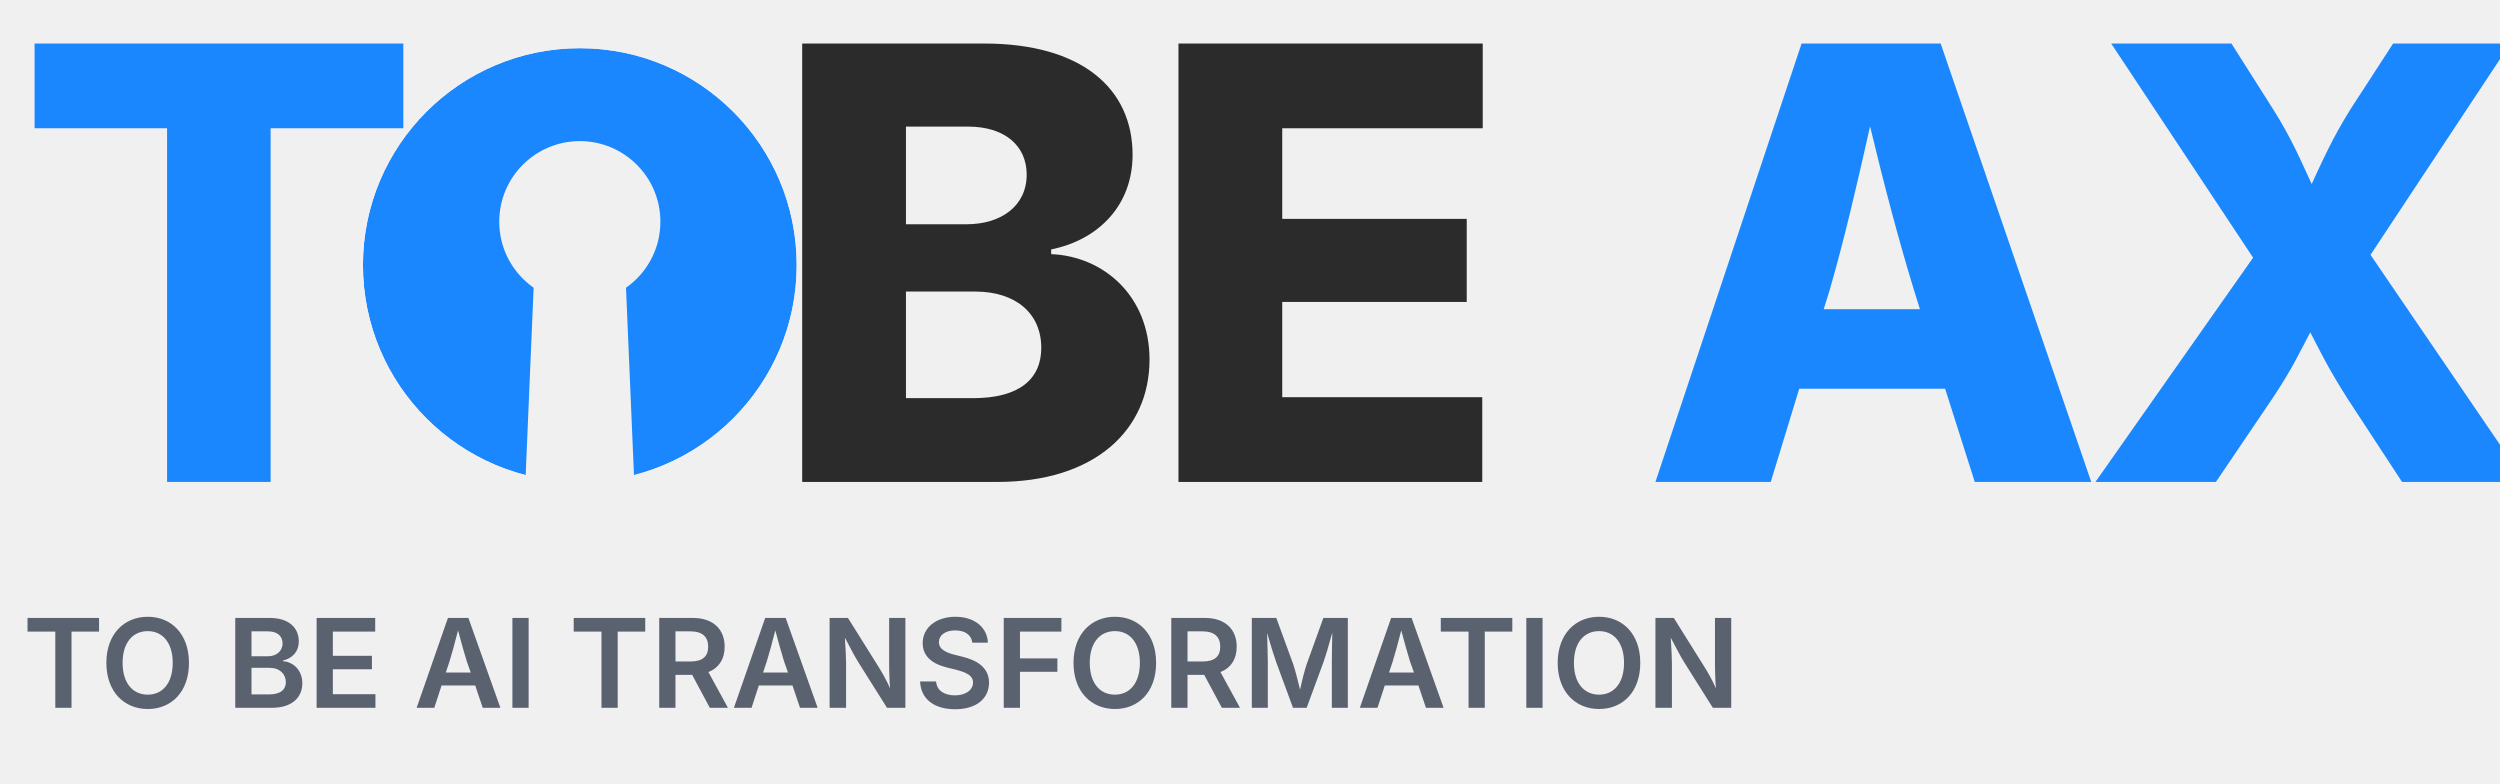
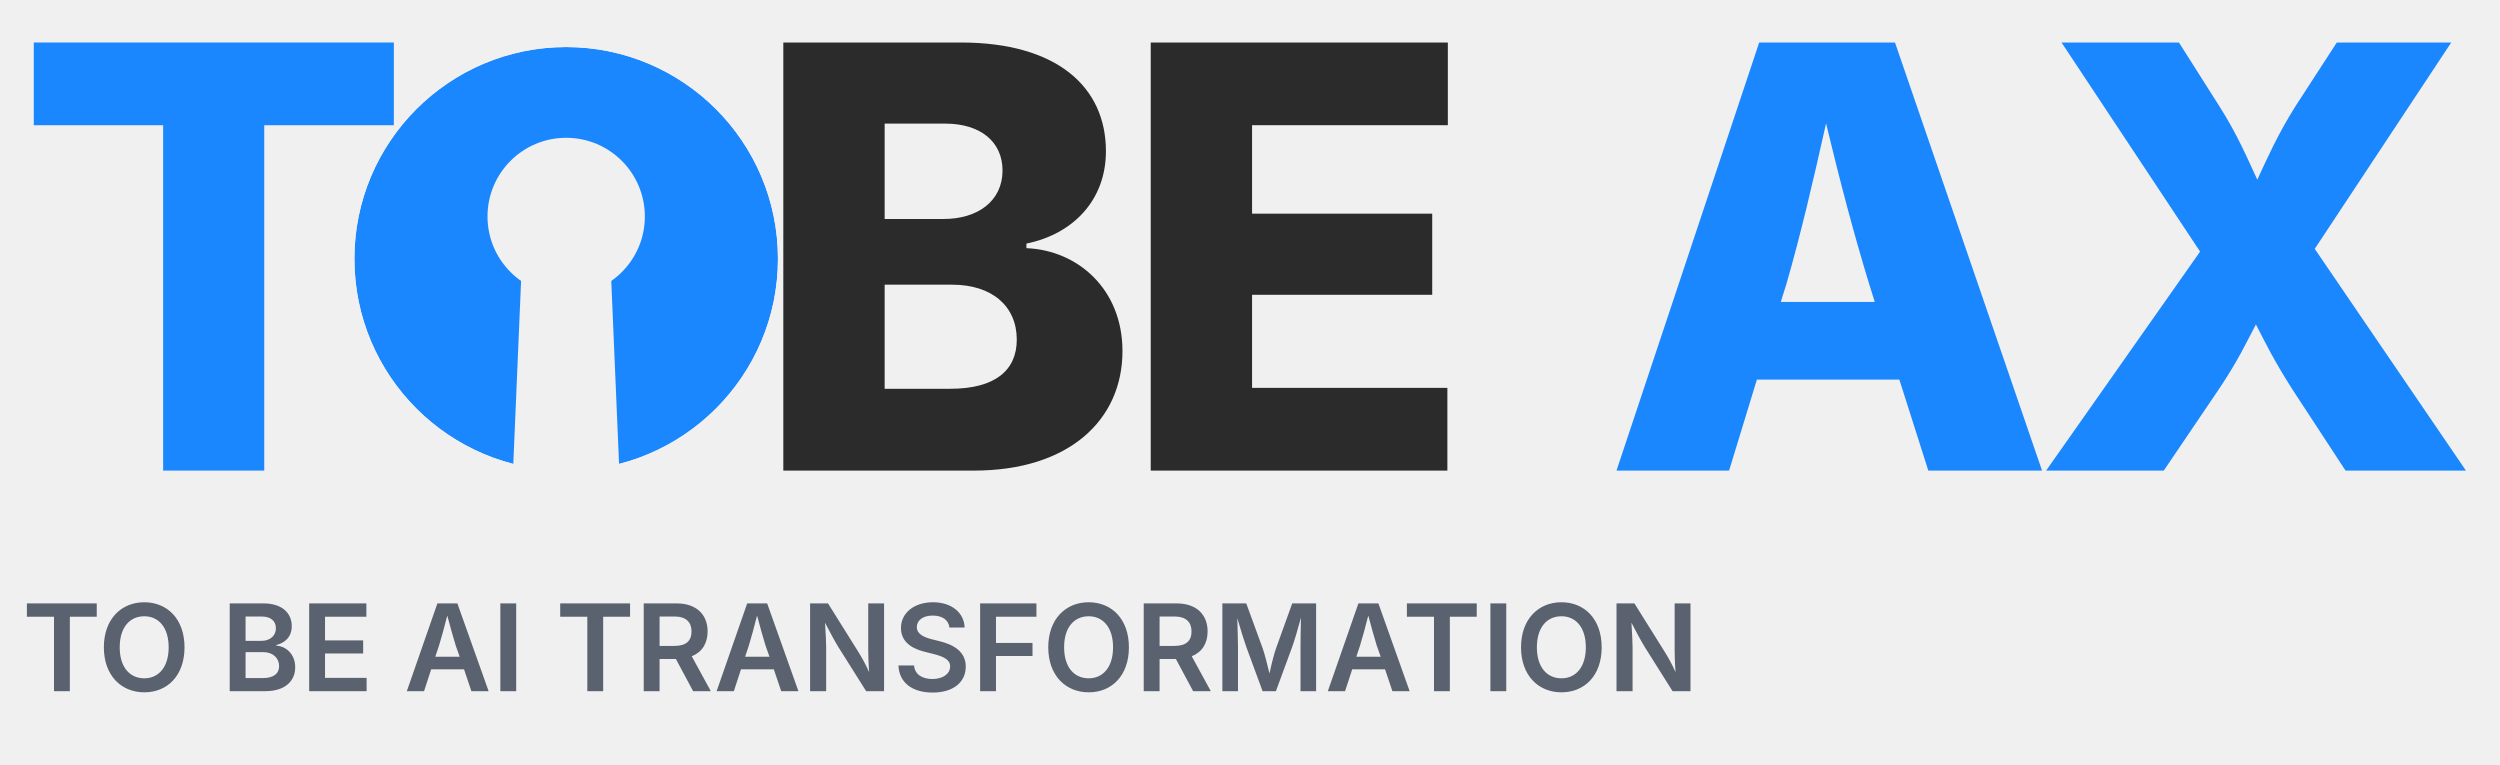
- <svg xmlns="http://www.w3.org/2000/svg" viewBox="0 0 166 52" width="166" height="52" role="img" aria-label="TOBE AX — To Be AI Transformation">
+ <svg xmlns="http://www.w3.org/2000/svg" viewBox="0 0 170 52" width="170" height="52" role="img" aria-label="TOBE AX — To Be AI Transformation">
  <defs>
    <mask id="k" maskUnits="userSpaceOnUse" x="20" y="0" width="40" height="40">
      <circle cx="38.5" cy="17.6" r="14.4" fill="#fff" />
      <circle cx="38.5" cy="14.72" r="5.35" fill="#000" />
      <path d="M35.62,14.72 L34.80,34 L42.20,34 L41.38,14.72 Z" fill="#000" />
    </mask>
  </defs>
  <g font-family="Pretendard,'Pretendard Variable',Inter,'Helvetica Neue',Arial,sans-serif" font-size="40" font-weight="800" letter-spacing="-1.6">
    <text x="1" y="32" fill="#1A87FE">T</text>
    <text x="51" y="32" fill="#2B2B2B">BE</text>
    <text x="109" y="32" fill="#1A87FE">AX</text>
  </g>
  <circle cx="38.5" cy="17.6" r="14.4" fill="#1A87FE" mask="url(#k)" />
  <text x="1.5" y="47" textLength="160.5" lengthAdjust="spacing" font-family="Pretendard,'Pretendard Variable',Inter,'Helvetica Neue',Arial,sans-serif" font-size="8.2" font-weight="600" fill="#5A6270">TO BE AI TRANSFORMATION</text>
</svg>
